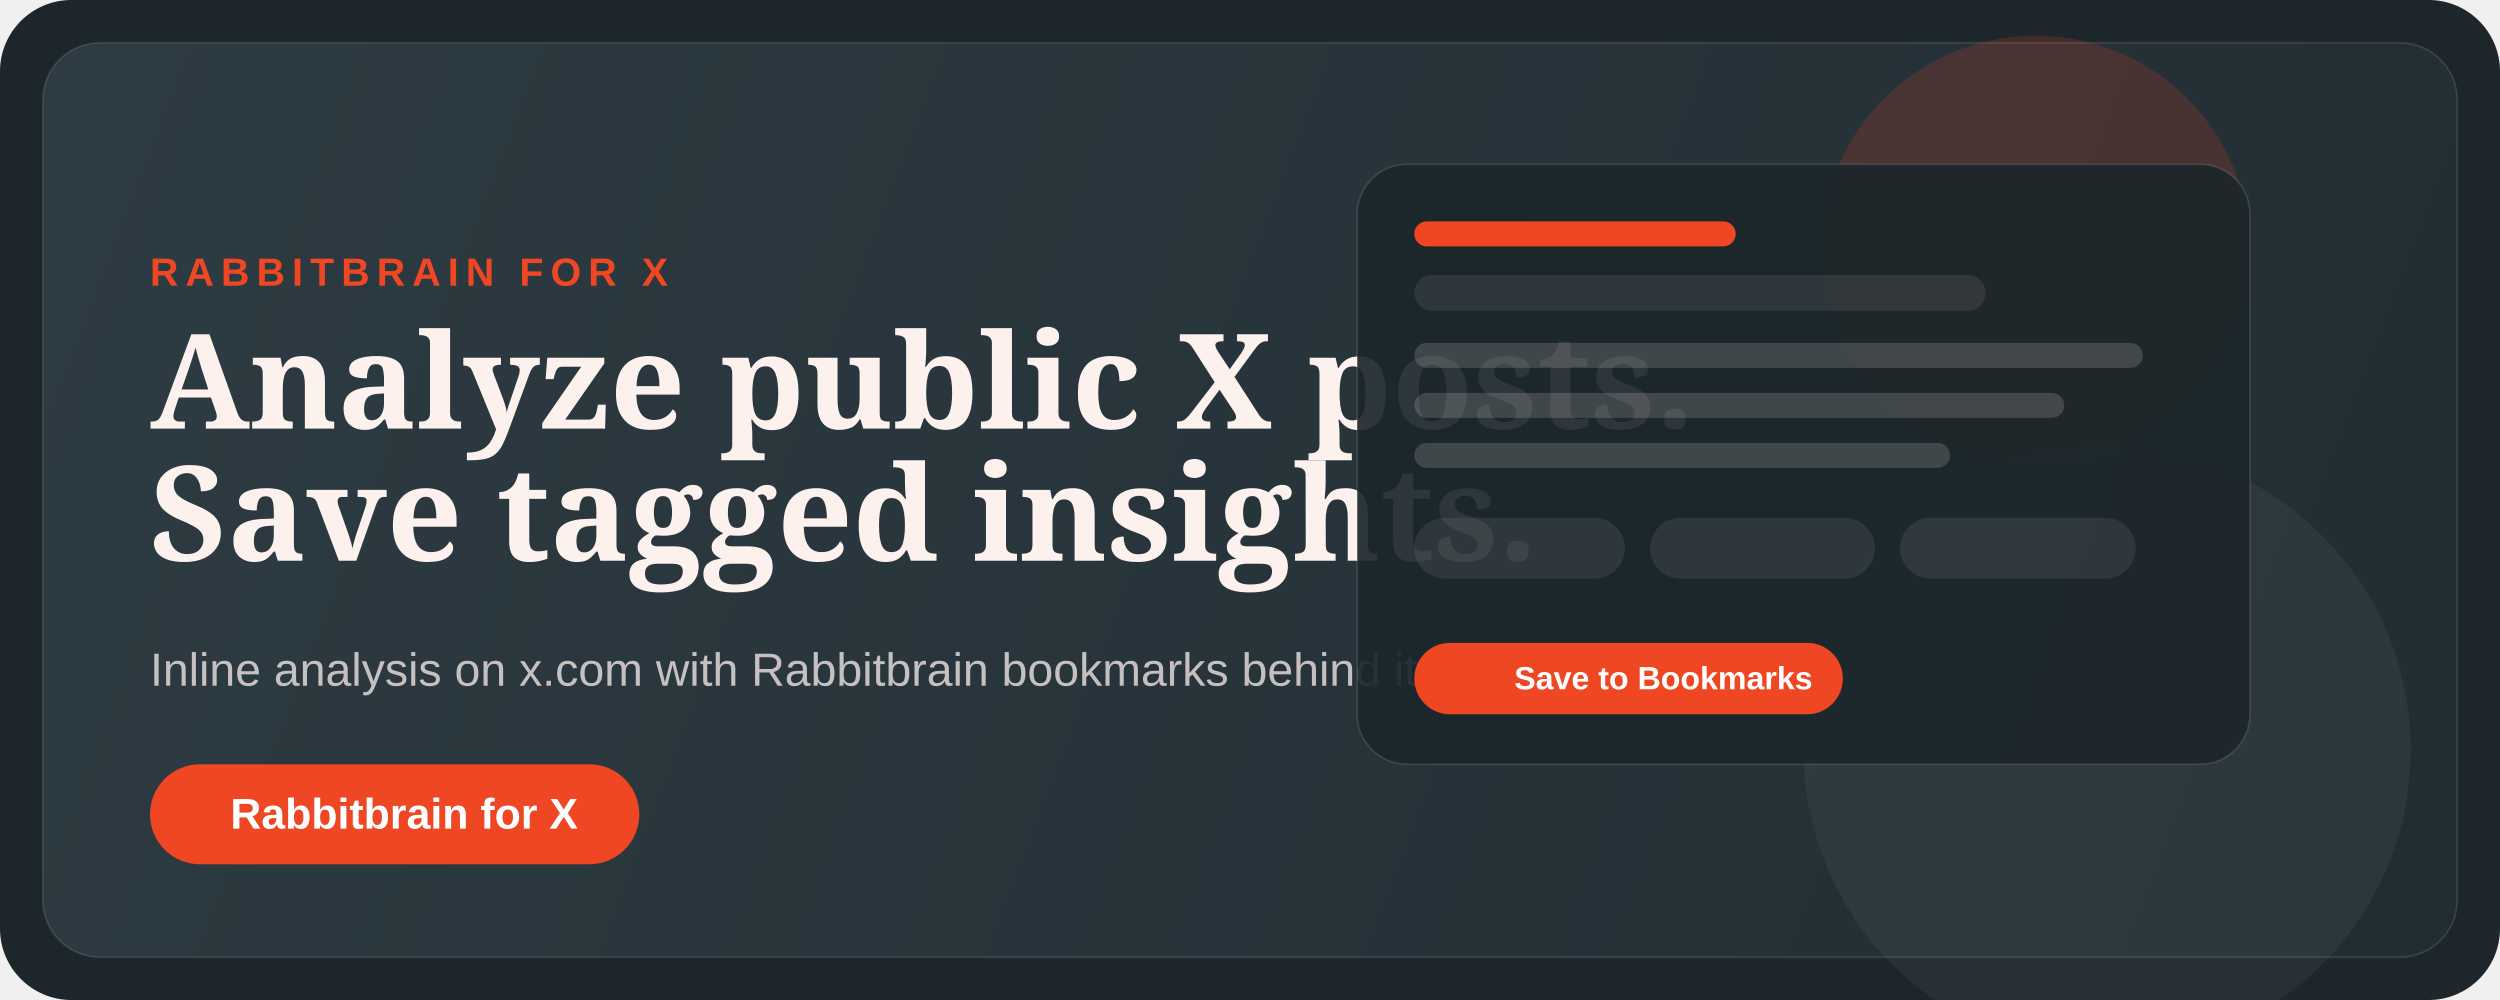
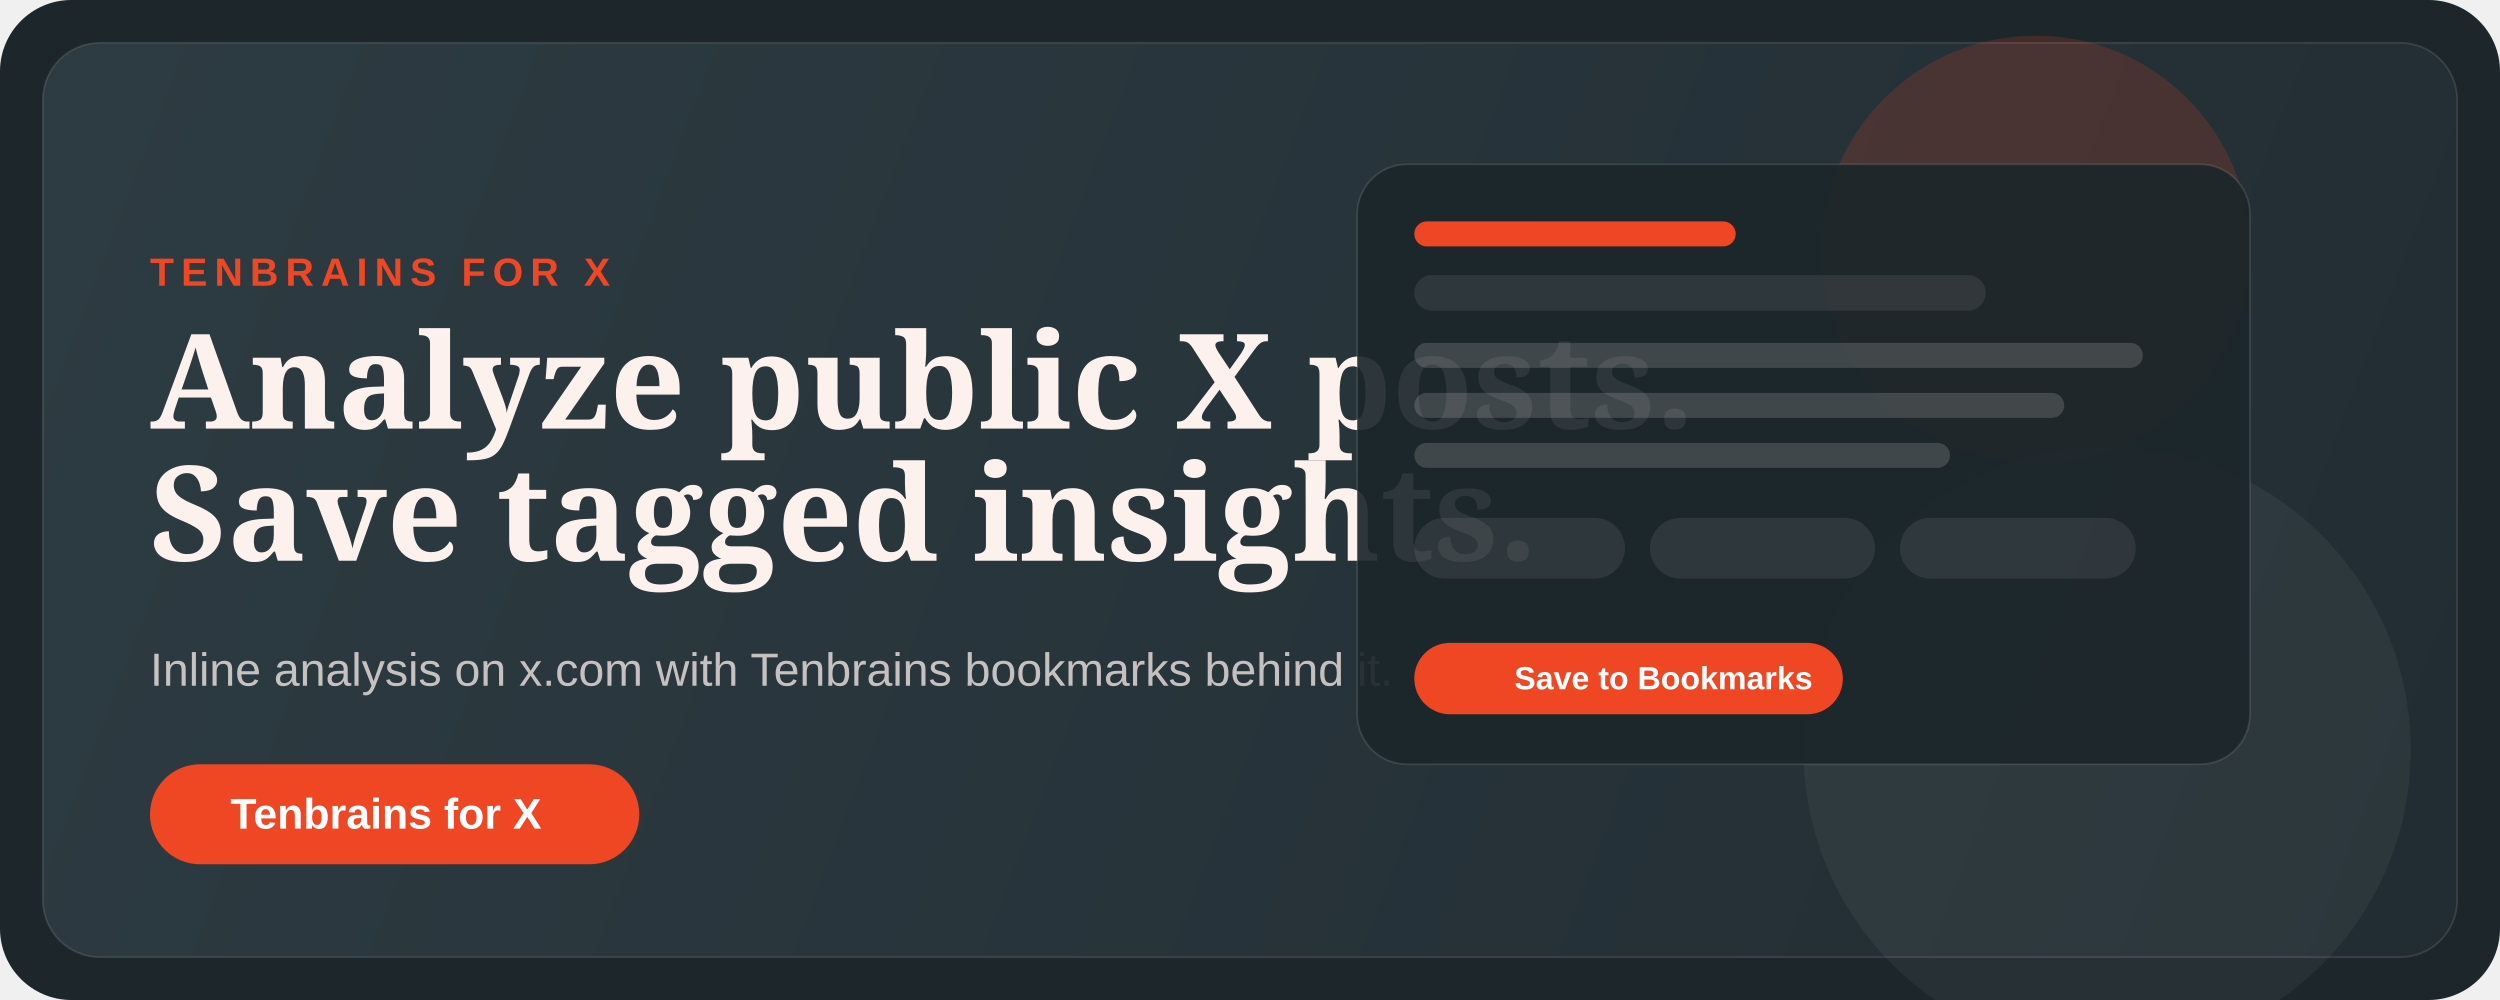
<svg xmlns="http://www.w3.org/2000/svg" width="1400" height="560" viewBox="0 0 1400 560" fill="none">
  <rect width="1400" height="560" rx="40" fill="#1C262B" />
  <rect x="24" y="24" width="1352" height="512" rx="32" fill="url(#paint0_linear)" stroke="rgba(253,241,238,0.12)" />
  <circle cx="1140" cy="140" r="120" fill="rgba(239,70,35,0.18)" />
  <circle cx="1180" cy="420" r="170" fill="rgba(253,241,238,0.05)" />
-   <text x="84" y="160" fill="#EF4623" font-family="Space Grotesk, Arial, sans-serif" font-size="22" font-weight="700" letter-spacing="4">RABBITBRAIN FOR X</text>
+   <text x="84" y="160" fill="#EF4623" font-family="Space Grotesk, Arial, sans-serif" font-size="22" font-weight="700" letter-spacing="4">TENBRAINS FOR X</text>
  <text x="84" y="240" fill="#FDF1EE" font-family="Newsreader, Georgia, serif" font-size="74" font-weight="600">Analyze public X posts.</text>
  <text x="84" y="314" fill="#FDF1EE" font-family="Newsreader, Georgia, serif" font-size="74" font-weight="600">Save tagged insights.</text>
-   <text x="84" y="384" fill="rgba(253,241,238,0.74)" font-family="Space Grotesk, Arial, sans-serif" font-size="26">Inline analysis on x.com with Rabbitbrain bookmarks behind it.</text>
+   <text x="84" y="384" fill="rgba(253,241,238,0.74)" font-family="Space Grotesk, Arial, sans-serif" font-size="26">Inline analysis on x.com with Tenbrains bookmarks behind it.</text>
  <rect x="84" y="428" width="274" height="56" rx="28" fill="#EF4623" />
-   <text x="129" y="464" fill="white" font-family="Space Grotesk, Arial, sans-serif" font-size="24" font-weight="700">Rabbitbrain for X</text>
+   <text x="129" y="464" fill="white" font-family="Space Grotesk, Arial, sans-serif" font-size="24" font-weight="700">Tenbrains for X</text>
  <rect x="760" y="92" width="500" height="336" rx="28" fill="rgba(28,38,43,0.92)" stroke="rgba(253,241,238,0.12)" />
  <rect x="792" y="124" width="180" height="14" rx="7" fill="#EF4623" />
  <rect x="792" y="154" width="320" height="20" rx="10" fill="rgba(253,241,238,0.08)" />
  <rect x="792" y="192" width="408" height="14" rx="7" fill="rgba(253,241,238,0.16)" />
  <rect x="792" y="220" width="364" height="14" rx="7" fill="rgba(253,241,238,0.16)" />
  <rect x="792" y="248" width="300" height="14" rx="7" fill="rgba(253,241,238,0.16)" />
  <rect x="792" y="290" width="118" height="34" rx="17" fill="rgba(253,241,238,0.08)" />
  <rect x="924" y="290" width="126" height="34" rx="17" fill="rgba(253,241,238,0.08)" />
  <rect x="1064" y="290" width="132" height="34" rx="17" fill="rgba(253,241,238,0.08)" />
  <rect x="792" y="360" width="240" height="40" rx="20" fill="#EF4623" />
  <text x="848" y="386" fill="white" font-family="Space Grotesk, Arial, sans-serif" font-size="18" font-weight="700">Save to Bookmarks</text>
  <defs>
    <linearGradient id="paint0_linear" x1="52" y1="32" x2="1348" y2="528" gradientUnits="userSpaceOnUse">
      <stop stop-color="#2D3B42" />
      <stop offset="1" stop-color="#222D33" />
    </linearGradient>
  </defs>
</svg>
